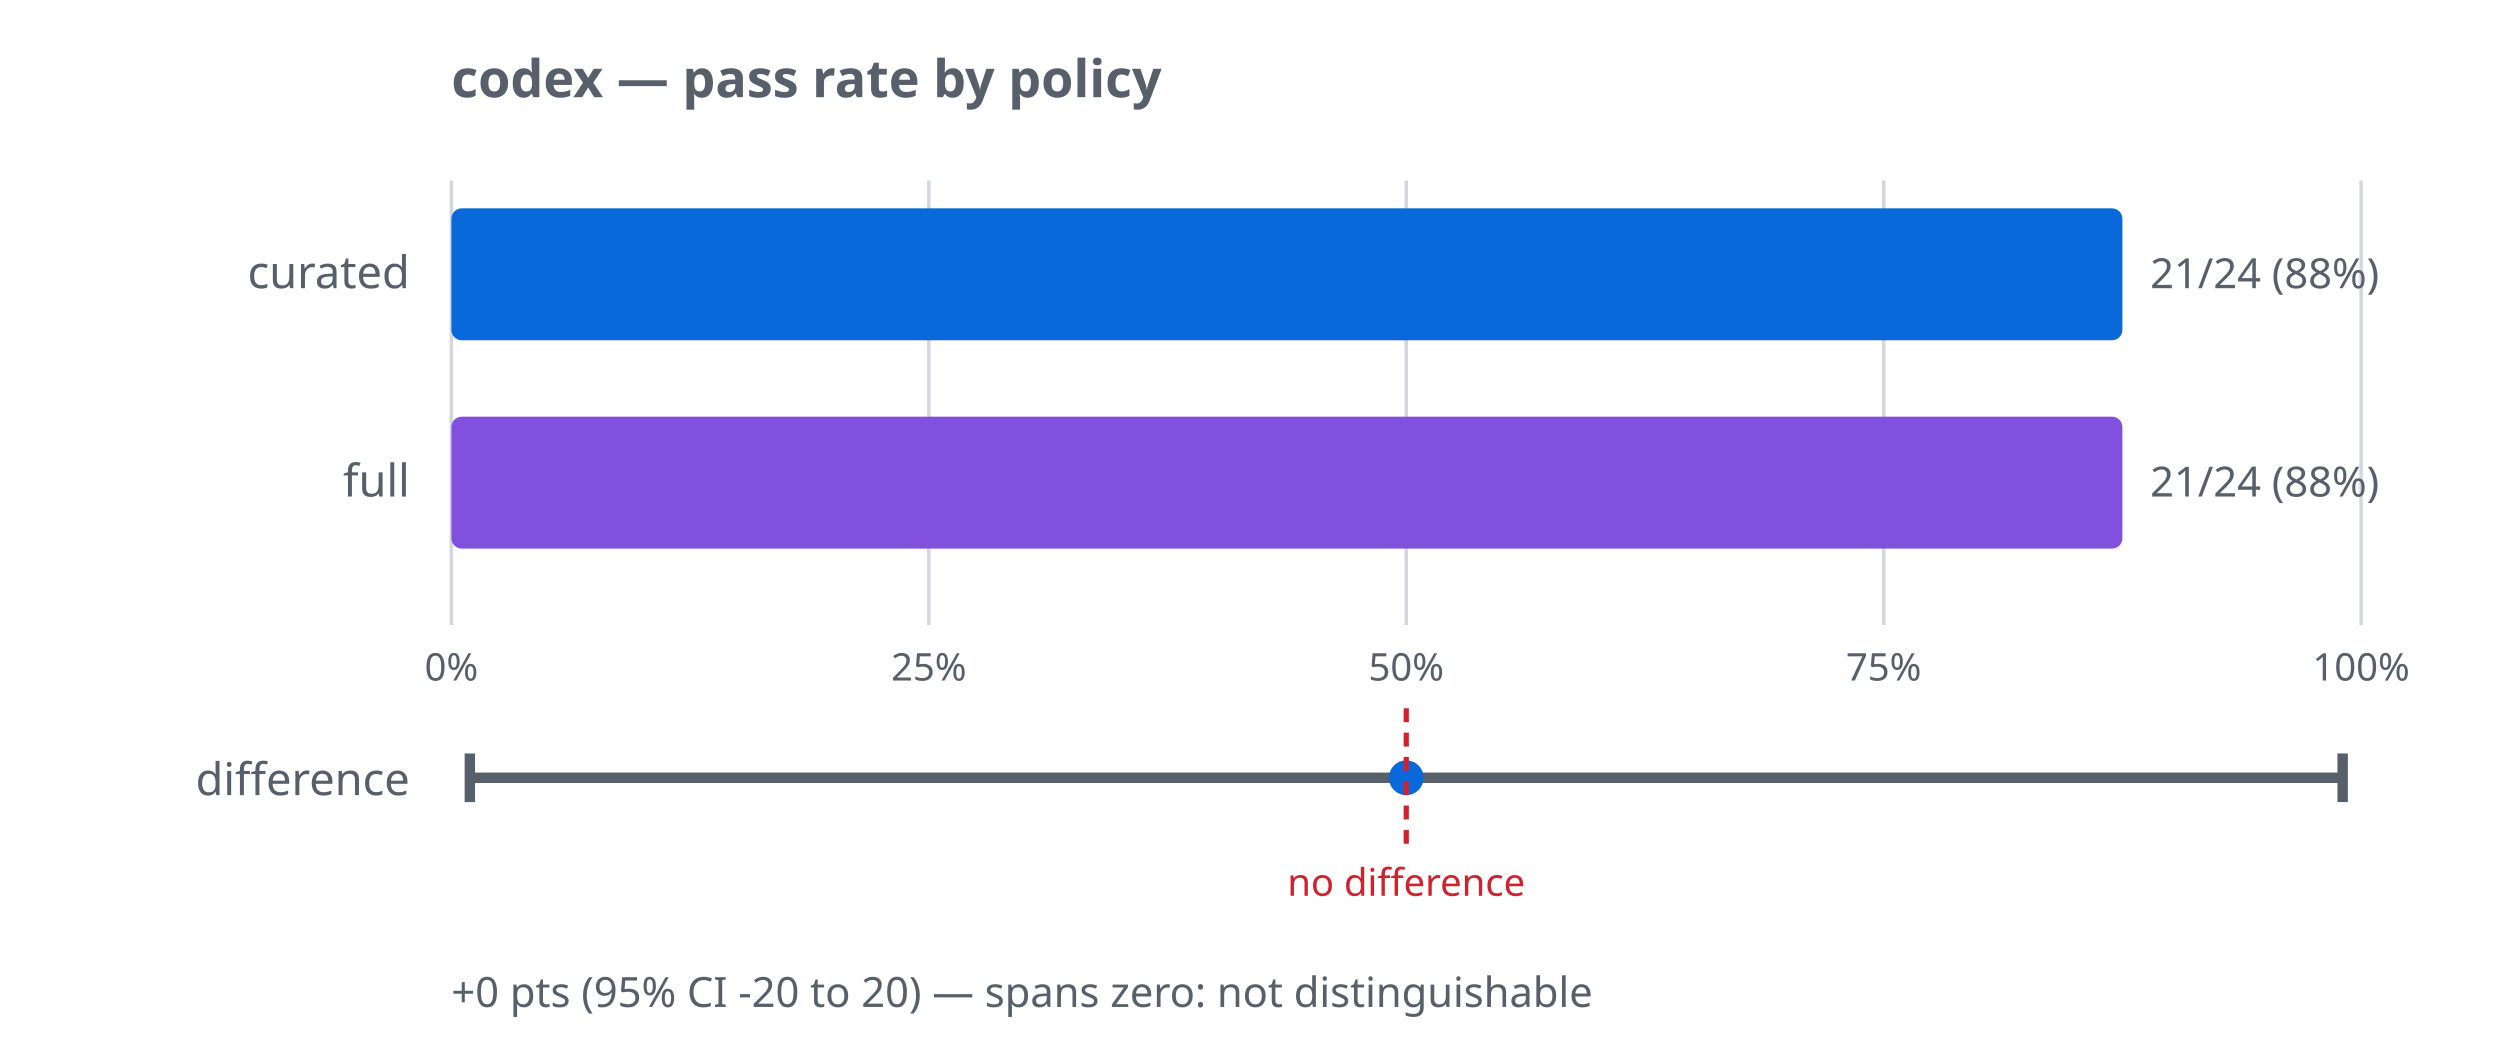
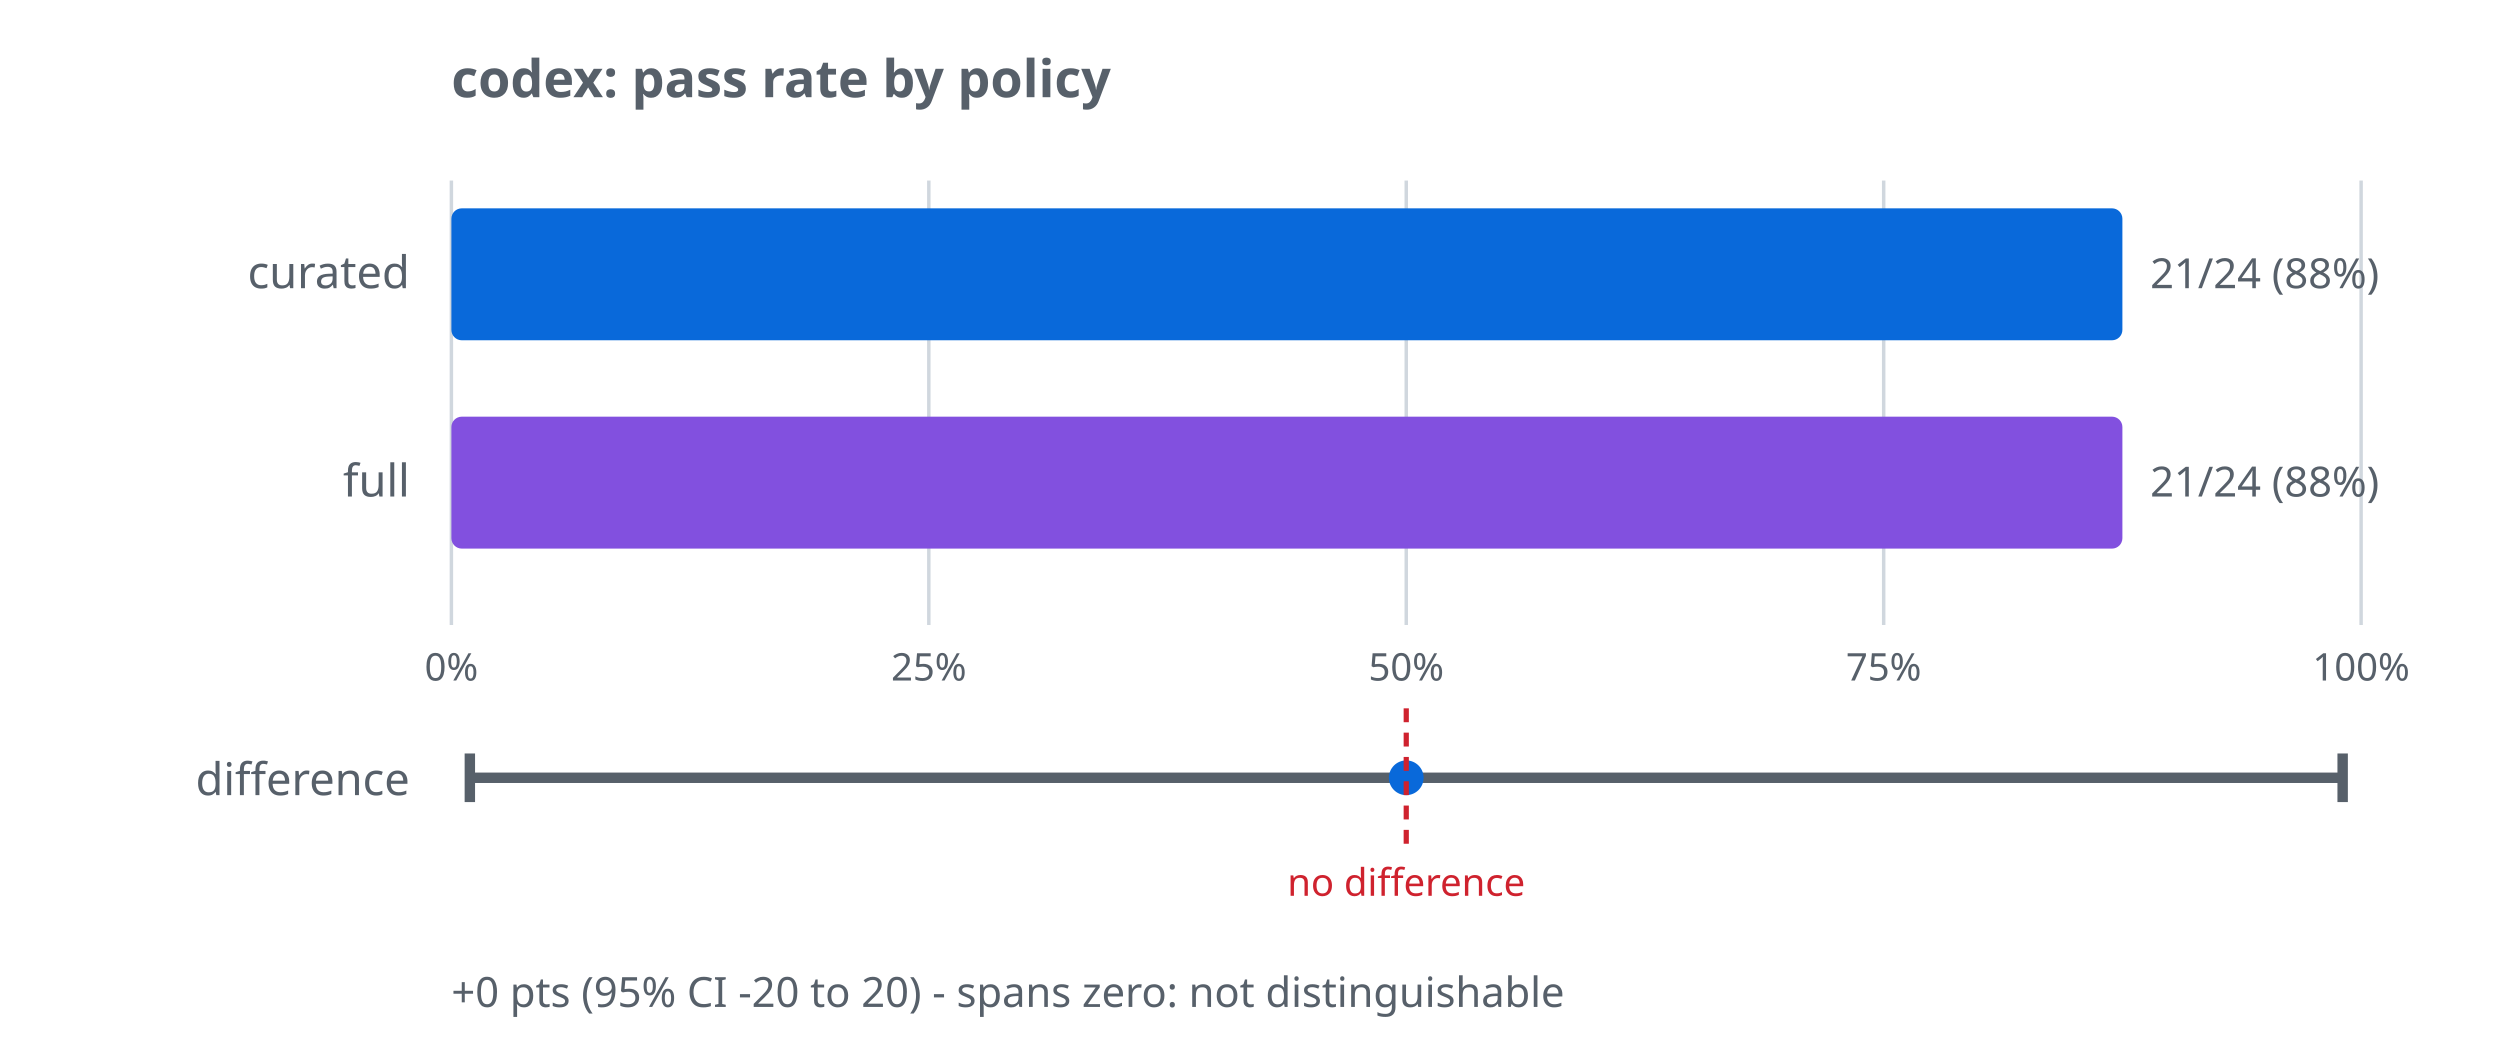
<svg xmlns="http://www.w3.org/2000/svg" viewBox="0 0 720 300" width="720" height="300" role="img" aria-label="Pass rate by policy with 95% confidence interval on the difference">
-   <text x="130" y="28" font-family="system-ui,sans-serif" font-size="15" font-weight="600" fill="#57606a">codex — pass rate by policy</text>
+   <text x="130" y="28" font-family="system-ui,sans-serif" font-size="15" font-weight="600" fill="#57606a">codex: pass rate by policy</text>
  <line x1="130" y1="52" x2="130" y2="180" stroke="#d0d7de" stroke-width="1" />
  <text x="130" y="196" font-family="system-ui,sans-serif" font-size="11" fill="#57606a" text-anchor="middle">0%</text>
  <line x1="267.5" y1="52" x2="267.5" y2="180" stroke="#d0d7de" stroke-width="1" />
  <text x="267.5" y="196" font-family="system-ui,sans-serif" font-size="11" fill="#57606a" text-anchor="middle">25%</text>
  <line x1="405" y1="52" x2="405" y2="180" stroke="#d0d7de" stroke-width="1" />
  <text x="405" y="196" font-family="system-ui,sans-serif" font-size="11" fill="#57606a" text-anchor="middle">50%</text>
  <line x1="542.5" y1="52" x2="542.5" y2="180" stroke="#d0d7de" stroke-width="1" />
  <text x="542.5" y="196" font-family="system-ui,sans-serif" font-size="11" fill="#57606a" text-anchor="middle">75%</text>
  <line x1="680" y1="52" x2="680" y2="180" stroke="#d0d7de" stroke-width="1" />
  <text x="680" y="196" font-family="system-ui,sans-serif" font-size="11" fill="#57606a" text-anchor="middle">100%</text>
  <text x="118" y="83" font-family="system-ui,sans-serif" font-size="13" fill="#57606a" text-anchor="end">curated</text>
  <rect x="130" y="60" width="481.25" height="38" fill="#0969da" rx="3" />
  <text x="619.25" y="83" font-family="system-ui,sans-serif" font-size="12" fill="#57606a">21/24 (88%)</text>
  <text x="118" y="143" font-family="system-ui,sans-serif" font-size="13" fill="#57606a" text-anchor="end">full</text>
  <rect x="130" y="120" width="481.25" height="38" fill="#8250df" rx="3" />
  <text x="619.25" y="143" font-family="system-ui,sans-serif" font-size="12" fill="#57606a">21/24 (88%)</text>
  <text x="118" y="229" font-family="system-ui,sans-serif" font-size="13" fill="#57606a" text-anchor="end">difference</text>
  <line x1="135.316" y1="224" x2="674.684" y2="224" stroke="#57606a" stroke-width="3" />
  <line x1="135.316" y1="217" x2="135.316" y2="231" stroke="#57606a" stroke-width="3" />
  <line x1="674.684" y1="217" x2="674.684" y2="231" stroke="#57606a" stroke-width="3" />
  <circle cx="405" cy="224" r="5" fill="#0969da" />
  <line x1="405" y1="204" x2="405" y2="244" stroke="#cf222e" stroke-width="1.5" stroke-dasharray="4 3" />
  <text x="405" y="258" font-family="system-ui,sans-serif" font-size="11" fill="#cf222e" text-anchor="middle">no difference</text>
-   <text x="130" y="290" font-family="system-ui,sans-serif" font-size="12" fill="#57606a">+0 pts (95% CI -20 to 20) — spans zero: not distinguishable</text>
+   <text x="130" y="290" font-family="system-ui,sans-serif" font-size="12" fill="#57606a">+0 pts (95% CI -20 to 20) - spans zero: not distinguishable</text>
</svg>
